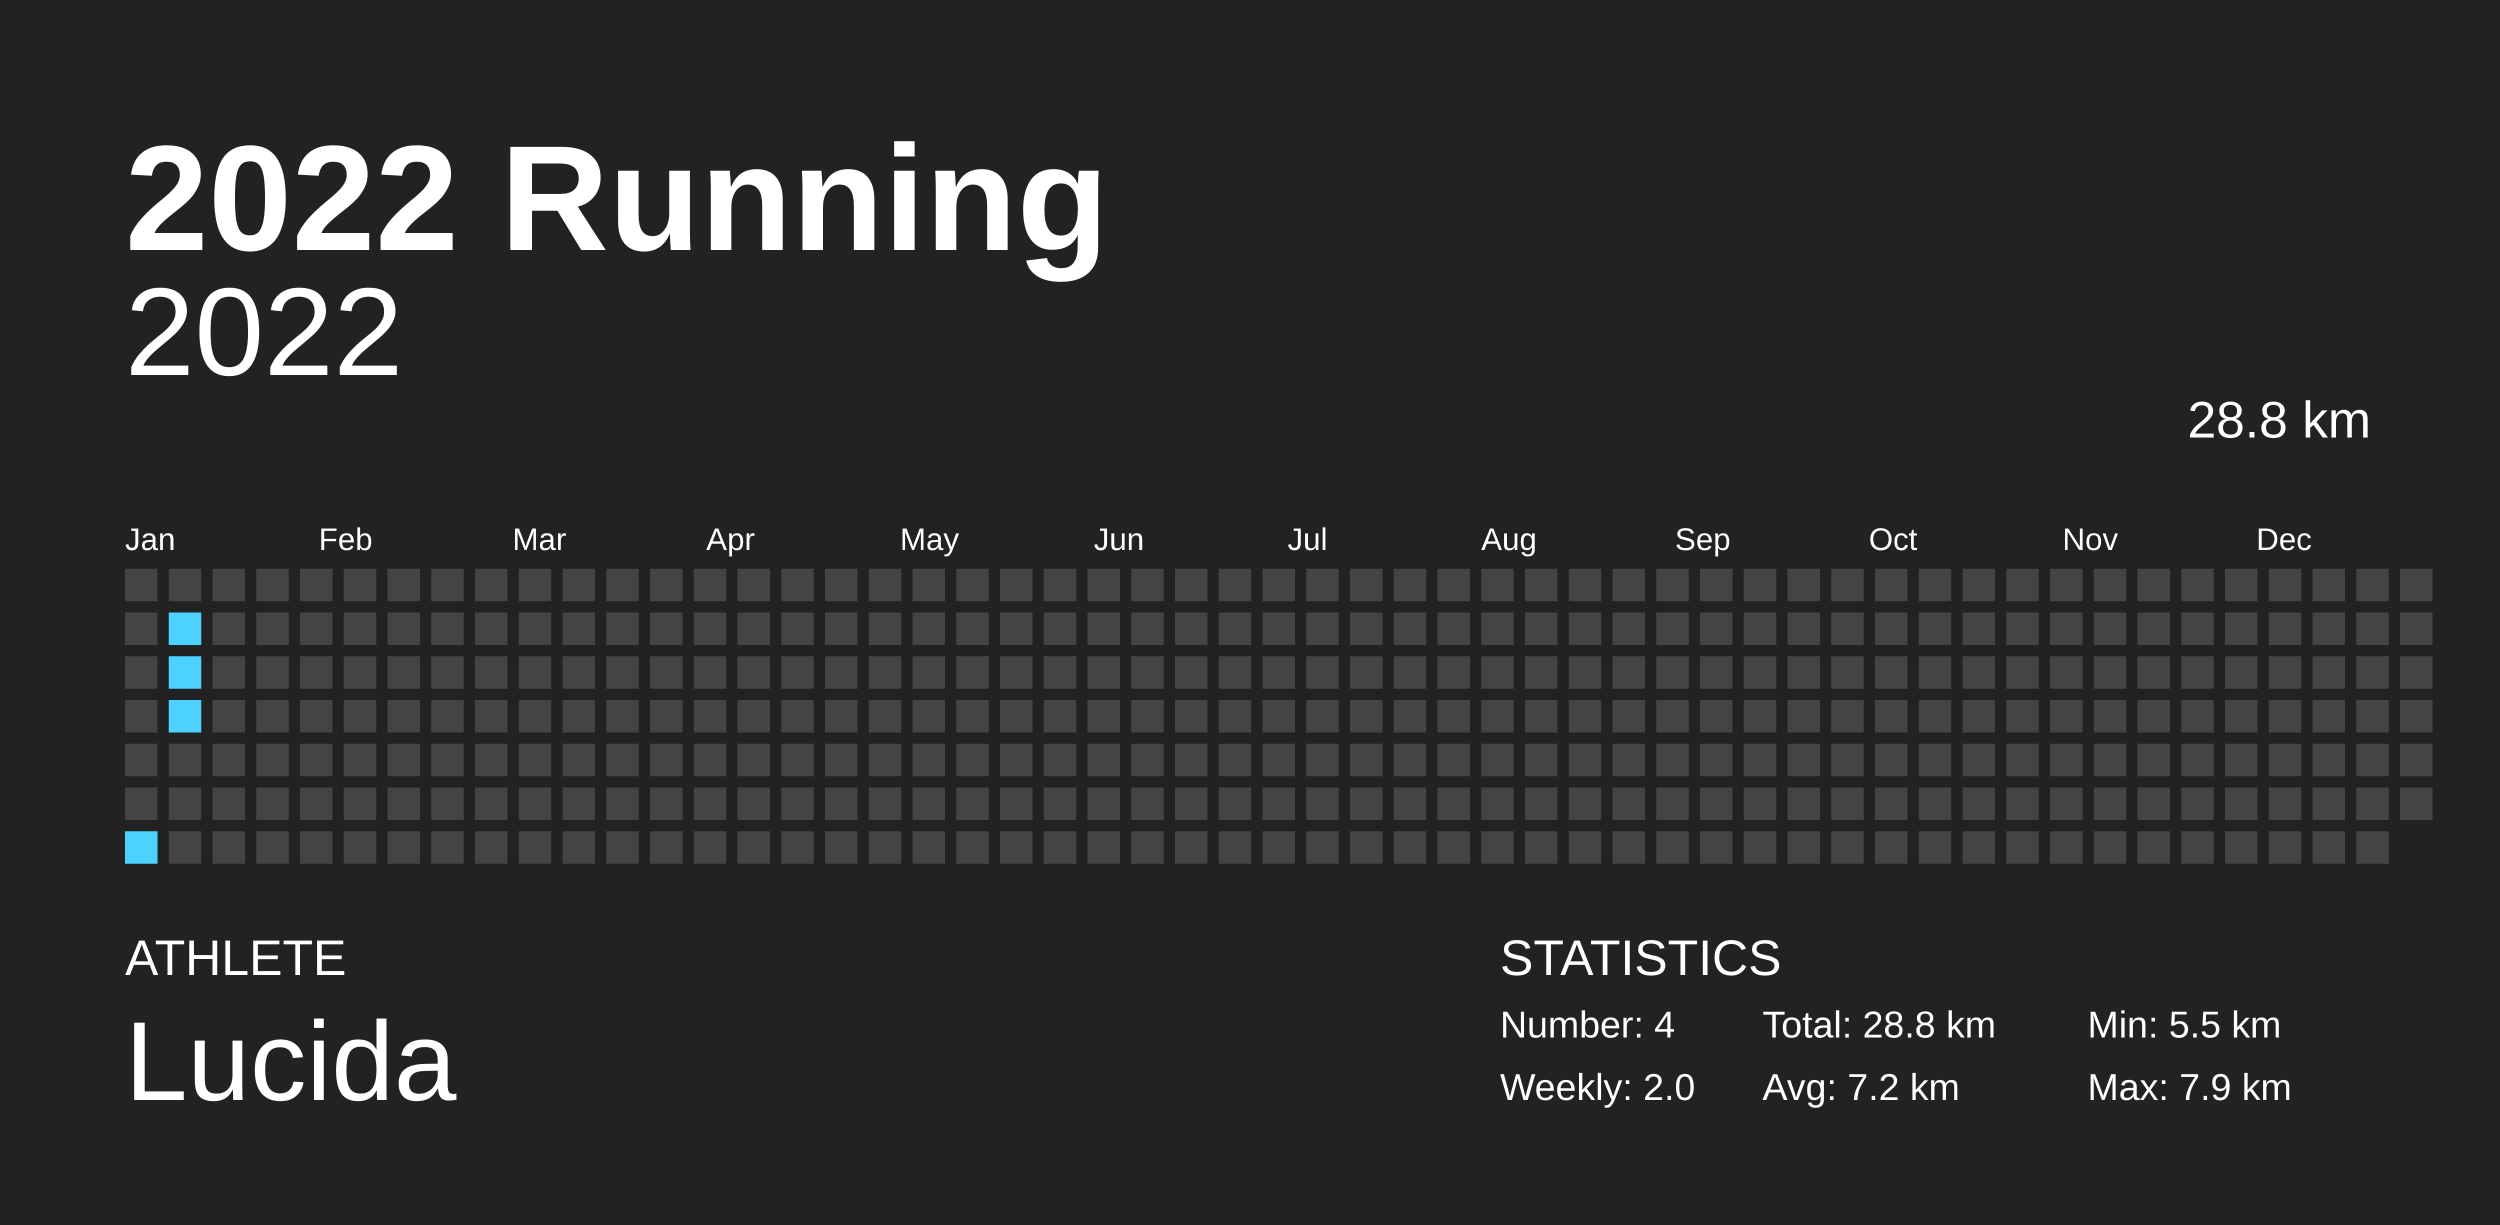
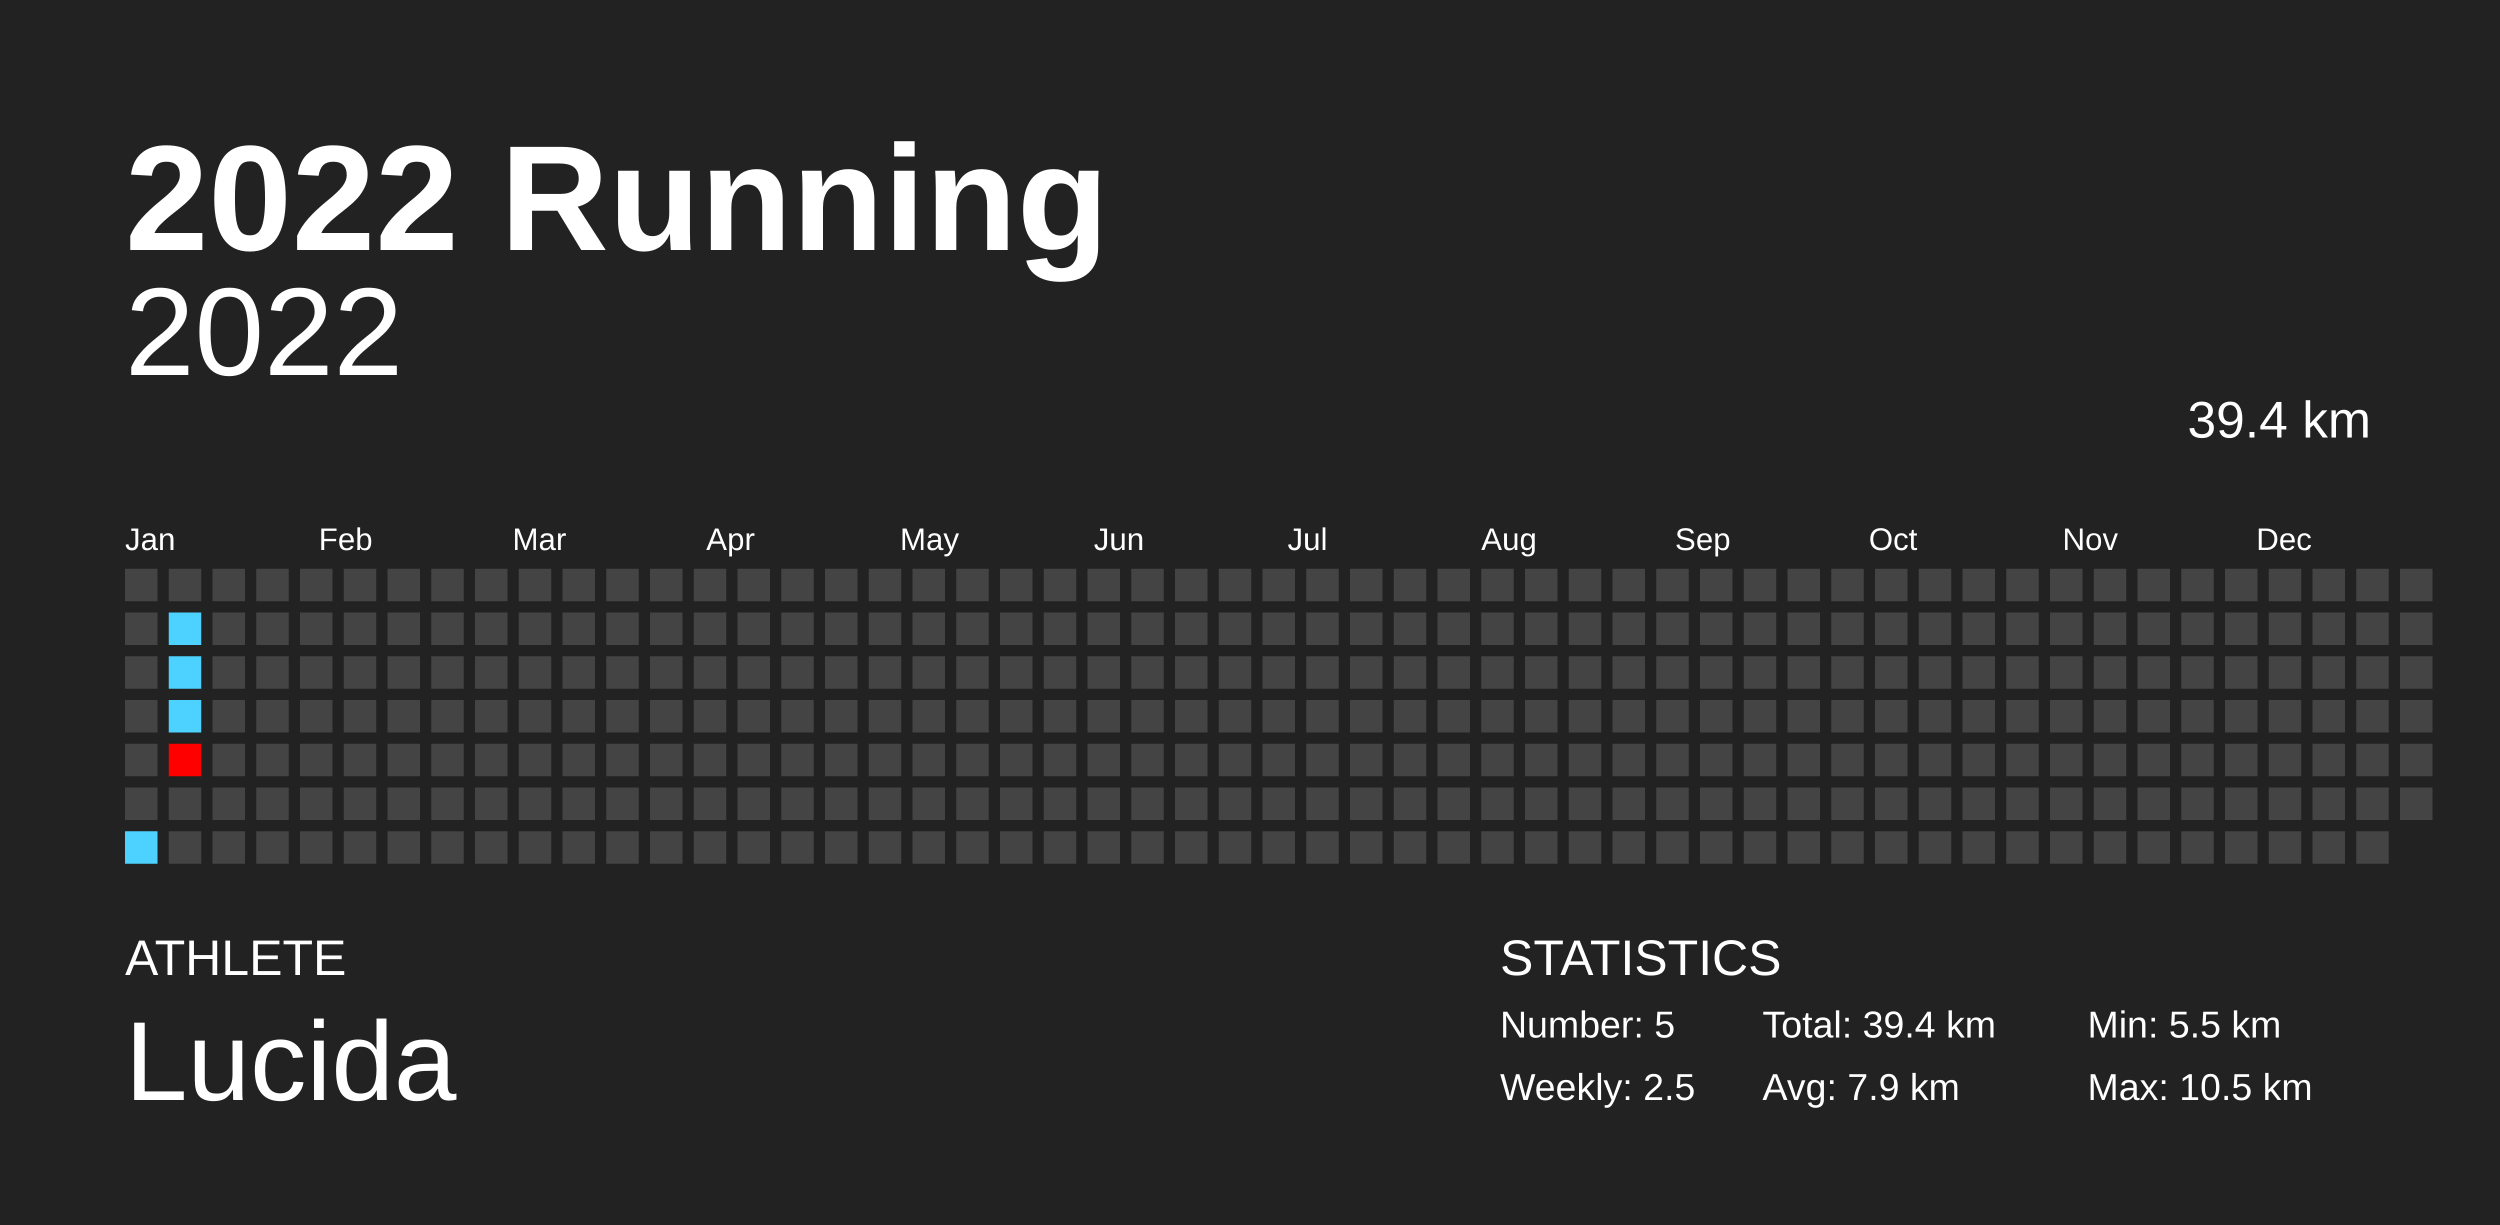
<svg xmlns="http://www.w3.org/2000/svg" baseProfile="full" height="98mm" version="1.1" viewBox="0,0,200,98" width="200mm">
  <defs />
  <rect fill="#222222" height="98" width="200" x="0" y="0" />
  <text fill="#FFFFFF" style="font-size:12px; font-family:Arial; font-weight:bold;" x="10" y="20">2022 Running</text>
  <text fill="#FFFFFF" style="font-size:4px; font-family:Arial" x="10" y="78">ATHLETE</text>
  <text fill="#FFFFFF" style="font-size:9px; font-family:Arial" x="10" y="88">Lucida</text>
  <text fill="#FFFFFF" style="font-size:4px; font-family:Arial" x="120" y="78">STATISTICS</text>
-   <text fill="#FFFFFF" style="font-size:3px; font-family:Arial" x="120" y="83">Number: 4</text>
-   <text fill="#FFFFFF" style="font-size:3px; font-family:Arial" x="120" y="88">Weekly: 2.0</text>
-   <text fill="#FFFFFF" style="font-size:3px; font-family:Arial" x="141" y="83">Total: 28.8 km</text>
-   <text fill="#FFFFFF" style="font-size:3px; font-family:Arial" x="141" y="88">Avg: 7.2 km</text>
+   <text fill="#FFFFFF" style="font-size:3px; font-family:Arial" x="120" y="83">Number: 5</text>
+   <text fill="#FFFFFF" style="font-size:3px; font-family:Arial" x="120" y="88">Weekly: 2.5</text>
+   <text fill="#FFFFFF" style="font-size:3px; font-family:Arial" x="141" y="83">Total: 39.4 km</text>
+   <text fill="#FFFFFF" style="font-size:3px; font-family:Arial" x="141" y="88">Avg: 7.9 km</text>
  <text fill="#FFFFFF" style="font-size:3px; font-family:Arial" x="167" y="83">Min: 5.5 km</text>
-   <text fill="#FFFFFF" style="font-size:3px; font-family:Arial" x="167" y="88">Max: 7.9 km</text>
+   <text fill="#FFFFFF" style="font-size:3px; font-family:Arial" x="167" y="88">Max: 10.5 km</text>
  <text alignment-baseline="hanging" fill="#FFFFFF" style="font-size:10.0px; font-family:Arial;" x="10" y="30">2022</text>
-   <text alignment-baseline="hanging" fill="#FFFFFF" style="font-size:4.125px; font-family:Arial;" x="175" y="35">28.8 km</text>
+   <text alignment-baseline="hanging" fill="#FFFFFF" style="font-size:4.125px; font-family:Arial;" x="175" y="35">39.4 km</text>
  <text fill="#FFFFFF" style="font-size:2.5px; font-family:Arial" x="10.0" y="44">Jan</text>
  <text fill="#FFFFFF" style="font-size:2.5px; font-family:Arial" x="25.5" y="44">Feb</text>
  <text fill="#FFFFFF" style="font-size:2.5px; font-family:Arial" x="41.0" y="44">Mar</text>
  <text fill="#FFFFFF" style="font-size:2.5px; font-family:Arial" x="56.5" y="44">Apr</text>
  <text fill="#FFFFFF" style="font-size:2.5px; font-family:Arial" x="72.0" y="44">May</text>
  <text fill="#FFFFFF" style="font-size:2.5px; font-family:Arial" x="87.5" y="44">Jun</text>
  <text fill="#FFFFFF" style="font-size:2.5px; font-family:Arial" x="103.0" y="44">Jul</text>
  <text fill="#FFFFFF" style="font-size:2.5px; font-family:Arial" x="118.5" y="44">Aug</text>
  <text fill="#FFFFFF" style="font-size:2.5px; font-family:Arial" x="134.0" y="44">Sep</text>
  <text fill="#FFFFFF" style="font-size:2.5px; font-family:Arial" x="149.5" y="44">Oct</text>
  <text fill="#FFFFFF" style="font-size:2.5px; font-family:Arial" x="165.0" y="44">Nov</text>
  <text fill="#FFFFFF" style="font-size:2.5px; font-family:Arial" x="180.5" y="44">Dec</text>
  <rect fill="#444444" height="2.6" width="2.6" x="10.0" y="45.5" />
  <rect fill="#444444" height="2.6" width="2.6" x="10.0" y="49.0" />
  <rect fill="#444444" height="2.6" width="2.6" x="10.0" y="52.5" />
  <rect fill="#444444" height="2.6" width="2.6" x="10.0" y="56.0" />
  <rect fill="#444444" height="2.6" width="2.6" x="10.0" y="59.5" />
  <rect fill="#444444" height="2.6" width="2.6" x="10.0" y="63.0" />
  <rect fill="#4dd2ff" height="2.6" width="2.6" x="10.0" y="66.5" />
  <rect fill="#444444" height="2.6" width="2.6" x="13.5" y="45.5" />
  <rect fill="#4dd2ff" height="2.6" width="2.6" x="13.5" y="49.0" />
  <rect fill="#4dd2ff" height="2.6" width="2.6" x="13.5" y="52.5" />
  <rect fill="#4dd2ff" height="2.6" width="2.6" x="13.5" y="56.0" />
-   <rect fill="#444444" height="2.6" width="2.6" x="13.5" y="59.5" />
+   <rect fill="#ff0000" height="2.6" width="2.6" x="13.5" y="59.5" />
  <rect fill="#444444" height="2.6" width="2.6" x="13.5" y="63.0" />
  <rect fill="#444444" height="2.6" width="2.6" x="13.5" y="66.5" />
  <rect fill="#444444" height="2.6" width="2.6" x="17.0" y="45.5" />
  <rect fill="#444444" height="2.6" width="2.6" x="17.0" y="49.0" />
  <rect fill="#444444" height="2.6" width="2.6" x="17.0" y="52.5" />
  <rect fill="#444444" height="2.6" width="2.6" x="17.0" y="56.0" />
  <rect fill="#444444" height="2.6" width="2.6" x="17.0" y="59.5" />
  <rect fill="#444444" height="2.6" width="2.6" x="17.0" y="63.0" />
  <rect fill="#444444" height="2.6" width="2.6" x="17.0" y="66.5" />
  <rect fill="#444444" height="2.6" width="2.6" x="20.5" y="45.5" />
  <rect fill="#444444" height="2.6" width="2.6" x="20.5" y="49.0" />
  <rect fill="#444444" height="2.6" width="2.6" x="20.5" y="52.5" />
  <rect fill="#444444" height="2.6" width="2.6" x="20.5" y="56.0" />
  <rect fill="#444444" height="2.6" width="2.6" x="20.5" y="59.5" />
  <rect fill="#444444" height="2.6" width="2.6" x="20.5" y="63.0" />
  <rect fill="#444444" height="2.6" width="2.6" x="20.5" y="66.5" />
  <rect fill="#444444" height="2.6" width="2.6" x="24.0" y="45.5" />
  <rect fill="#444444" height="2.6" width="2.6" x="24.0" y="49.0" />
  <rect fill="#444444" height="2.6" width="2.6" x="24.0" y="52.5" />
  <rect fill="#444444" height="2.6" width="2.6" x="24.0" y="56.0" />
  <rect fill="#444444" height="2.6" width="2.6" x="24.0" y="59.5" />
  <rect fill="#444444" height="2.6" width="2.6" x="24.0" y="63.0" />
  <rect fill="#444444" height="2.6" width="2.6" x="24.0" y="66.5" />
  <rect fill="#444444" height="2.6" width="2.6" x="27.5" y="45.5" />
  <rect fill="#444444" height="2.6" width="2.6" x="27.5" y="49.0" />
  <rect fill="#444444" height="2.6" width="2.6" x="27.5" y="52.5" />
  <rect fill="#444444" height="2.6" width="2.6" x="27.5" y="56.0" />
  <rect fill="#444444" height="2.6" width="2.6" x="27.5" y="59.5" />
  <rect fill="#444444" height="2.6" width="2.6" x="27.5" y="63.0" />
  <rect fill="#444444" height="2.6" width="2.6" x="27.5" y="66.5" />
  <rect fill="#444444" height="2.6" width="2.6" x="31.0" y="45.5" />
  <rect fill="#444444" height="2.6" width="2.6" x="31.0" y="49.0" />
  <rect fill="#444444" height="2.6" width="2.6" x="31.0" y="52.5" />
  <rect fill="#444444" height="2.6" width="2.6" x="31.0" y="56.0" />
  <rect fill="#444444" height="2.6" width="2.6" x="31.0" y="59.5" />
  <rect fill="#444444" height="2.6" width="2.6" x="31.0" y="63.0" />
  <rect fill="#444444" height="2.6" width="2.6" x="31.0" y="66.5" />
  <rect fill="#444444" height="2.6" width="2.6" x="34.5" y="45.5" />
  <rect fill="#444444" height="2.6" width="2.6" x="34.5" y="49.0" />
  <rect fill="#444444" height="2.6" width="2.6" x="34.5" y="52.5" />
  <rect fill="#444444" height="2.6" width="2.6" x="34.5" y="56.0" />
  <rect fill="#444444" height="2.6" width="2.6" x="34.5" y="59.5" />
  <rect fill="#444444" height="2.6" width="2.6" x="34.5" y="63.0" />
  <rect fill="#444444" height="2.6" width="2.6" x="34.5" y="66.5" />
  <rect fill="#444444" height="2.6" width="2.6" x="38.0" y="45.5" />
  <rect fill="#444444" height="2.6" width="2.6" x="38.0" y="49.0" />
  <rect fill="#444444" height="2.6" width="2.6" x="38.0" y="52.5" />
  <rect fill="#444444" height="2.6" width="2.6" x="38.0" y="56.0" />
  <rect fill="#444444" height="2.6" width="2.6" x="38.0" y="59.5" />
  <rect fill="#444444" height="2.6" width="2.6" x="38.0" y="63.0" />
  <rect fill="#444444" height="2.6" width="2.6" x="38.0" y="66.5" />
  <rect fill="#444444" height="2.6" width="2.6" x="41.5" y="45.5" />
  <rect fill="#444444" height="2.6" width="2.6" x="41.5" y="49.0" />
  <rect fill="#444444" height="2.6" width="2.6" x="41.5" y="52.5" />
  <rect fill="#444444" height="2.6" width="2.6" x="41.5" y="56.0" />
  <rect fill="#444444" height="2.6" width="2.6" x="41.5" y="59.5" />
  <rect fill="#444444" height="2.6" width="2.6" x="41.5" y="63.0" />
  <rect fill="#444444" height="2.6" width="2.6" x="41.5" y="66.5" />
  <rect fill="#444444" height="2.6" width="2.6" x="45.0" y="45.5" />
  <rect fill="#444444" height="2.6" width="2.6" x="45.0" y="49.0" />
  <rect fill="#444444" height="2.6" width="2.6" x="45.0" y="52.5" />
  <rect fill="#444444" height="2.6" width="2.6" x="45.0" y="56.0" />
  <rect fill="#444444" height="2.6" width="2.6" x="45.0" y="59.5" />
  <rect fill="#444444" height="2.6" width="2.6" x="45.0" y="63.0" />
  <rect fill="#444444" height="2.6" width="2.6" x="45.0" y="66.5" />
  <rect fill="#444444" height="2.6" width="2.6" x="48.5" y="45.5" />
  <rect fill="#444444" height="2.6" width="2.6" x="48.5" y="49.0" />
  <rect fill="#444444" height="2.6" width="2.6" x="48.5" y="52.5" />
  <rect fill="#444444" height="2.6" width="2.6" x="48.5" y="56.0" />
  <rect fill="#444444" height="2.6" width="2.6" x="48.5" y="59.5" />
  <rect fill="#444444" height="2.6" width="2.6" x="48.5" y="63.0" />
  <rect fill="#444444" height="2.6" width="2.6" x="48.5" y="66.5" />
  <rect fill="#444444" height="2.6" width="2.6" x="52.0" y="45.5" />
  <rect fill="#444444" height="2.6" width="2.6" x="52.0" y="49.0" />
  <rect fill="#444444" height="2.6" width="2.6" x="52.0" y="52.5" />
  <rect fill="#444444" height="2.6" width="2.6" x="52.0" y="56.0" />
  <rect fill="#444444" height="2.6" width="2.6" x="52.0" y="59.5" />
  <rect fill="#444444" height="2.6" width="2.6" x="52.0" y="63.0" />
  <rect fill="#444444" height="2.6" width="2.6" x="52.0" y="66.5" />
  <rect fill="#444444" height="2.6" width="2.6" x="55.5" y="45.5" />
  <rect fill="#444444" height="2.6" width="2.6" x="55.5" y="49.0" />
  <rect fill="#444444" height="2.6" width="2.6" x="55.5" y="52.5" />
  <rect fill="#444444" height="2.6" width="2.6" x="55.5" y="56.0" />
  <rect fill="#444444" height="2.6" width="2.6" x="55.5" y="59.5" />
  <rect fill="#444444" height="2.6" width="2.6" x="55.5" y="63.0" />
  <rect fill="#444444" height="2.6" width="2.6" x="55.5" y="66.5" />
  <rect fill="#444444" height="2.6" width="2.6" x="59.0" y="45.5" />
  <rect fill="#444444" height="2.6" width="2.6" x="59.0" y="49.0" />
  <rect fill="#444444" height="2.6" width="2.6" x="59.0" y="52.5" />
  <rect fill="#444444" height="2.6" width="2.6" x="59.0" y="56.0" />
  <rect fill="#444444" height="2.6" width="2.6" x="59.0" y="59.5" />
  <rect fill="#444444" height="2.6" width="2.6" x="59.0" y="63.0" />
  <rect fill="#444444" height="2.6" width="2.6" x="59.0" y="66.5" />
  <rect fill="#444444" height="2.6" width="2.6" x="62.5" y="45.5" />
  <rect fill="#444444" height="2.6" width="2.6" x="62.5" y="49.0" />
  <rect fill="#444444" height="2.6" width="2.6" x="62.5" y="52.5" />
  <rect fill="#444444" height="2.6" width="2.6" x="62.5" y="56.0" />
  <rect fill="#444444" height="2.6" width="2.6" x="62.5" y="59.5" />
  <rect fill="#444444" height="2.6" width="2.6" x="62.5" y="63.0" />
  <rect fill="#444444" height="2.6" width="2.6" x="62.5" y="66.5" />
  <rect fill="#444444" height="2.6" width="2.6" x="66.0" y="45.5" />
  <rect fill="#444444" height="2.6" width="2.6" x="66.0" y="49.0" />
  <rect fill="#444444" height="2.6" width="2.6" x="66.0" y="52.5" />
  <rect fill="#444444" height="2.6" width="2.6" x="66.0" y="56.0" />
  <rect fill="#444444" height="2.6" width="2.6" x="66.0" y="59.5" />
  <rect fill="#444444" height="2.6" width="2.6" x="66.0" y="63.0" />
  <rect fill="#444444" height="2.6" width="2.6" x="66.0" y="66.5" />
  <rect fill="#444444" height="2.6" width="2.6" x="69.5" y="45.5" />
  <rect fill="#444444" height="2.6" width="2.6" x="69.5" y="49.0" />
  <rect fill="#444444" height="2.6" width="2.6" x="69.5" y="52.5" />
  <rect fill="#444444" height="2.6" width="2.6" x="69.5" y="56.0" />
  <rect fill="#444444" height="2.6" width="2.6" x="69.5" y="59.5" />
  <rect fill="#444444" height="2.6" width="2.6" x="69.5" y="63.0" />
  <rect fill="#444444" height="2.6" width="2.6" x="69.5" y="66.5" />
  <rect fill="#444444" height="2.6" width="2.6" x="73.0" y="45.5" />
  <rect fill="#444444" height="2.6" width="2.6" x="73.0" y="49.0" />
  <rect fill="#444444" height="2.6" width="2.6" x="73.0" y="52.5" />
  <rect fill="#444444" height="2.6" width="2.6" x="73.0" y="56.0" />
  <rect fill="#444444" height="2.6" width="2.6" x="73.0" y="59.5" />
  <rect fill="#444444" height="2.6" width="2.6" x="73.0" y="63.0" />
  <rect fill="#444444" height="2.6" width="2.6" x="73.0" y="66.5" />
  <rect fill="#444444" height="2.6" width="2.6" x="76.5" y="45.5" />
  <rect fill="#444444" height="2.6" width="2.6" x="76.5" y="49.0" />
  <rect fill="#444444" height="2.6" width="2.6" x="76.5" y="52.5" />
  <rect fill="#444444" height="2.6" width="2.6" x="76.5" y="56.0" />
  <rect fill="#444444" height="2.6" width="2.6" x="76.5" y="59.5" />
  <rect fill="#444444" height="2.6" width="2.6" x="76.5" y="63.0" />
  <rect fill="#444444" height="2.6" width="2.6" x="76.5" y="66.5" />
  <rect fill="#444444" height="2.6" width="2.6" x="80.0" y="45.5" />
  <rect fill="#444444" height="2.6" width="2.6" x="80.0" y="49.0" />
  <rect fill="#444444" height="2.6" width="2.6" x="80.0" y="52.5" />
  <rect fill="#444444" height="2.6" width="2.6" x="80.0" y="56.0" />
  <rect fill="#444444" height="2.6" width="2.6" x="80.0" y="59.5" />
  <rect fill="#444444" height="2.6" width="2.6" x="80.0" y="63.0" />
  <rect fill="#444444" height="2.6" width="2.6" x="80.0" y="66.5" />
  <rect fill="#444444" height="2.6" width="2.6" x="83.5" y="45.5" />
  <rect fill="#444444" height="2.6" width="2.6" x="83.5" y="49.0" />
  <rect fill="#444444" height="2.6" width="2.6" x="83.5" y="52.5" />
  <rect fill="#444444" height="2.6" width="2.6" x="83.5" y="56.0" />
  <rect fill="#444444" height="2.6" width="2.6" x="83.5" y="59.5" />
  <rect fill="#444444" height="2.6" width="2.6" x="83.5" y="63.0" />
  <rect fill="#444444" height="2.6" width="2.6" x="83.5" y="66.5" />
  <rect fill="#444444" height="2.6" width="2.6" x="87.0" y="45.5" />
  <rect fill="#444444" height="2.6" width="2.6" x="87.0" y="49.0" />
  <rect fill="#444444" height="2.6" width="2.6" x="87.0" y="52.5" />
  <rect fill="#444444" height="2.6" width="2.6" x="87.0" y="56.0" />
  <rect fill="#444444" height="2.6" width="2.6" x="87.0" y="59.5" />
  <rect fill="#444444" height="2.6" width="2.6" x="87.0" y="63.0" />
  <rect fill="#444444" height="2.6" width="2.6" x="87.0" y="66.5" />
  <rect fill="#444444" height="2.6" width="2.6" x="90.5" y="45.5" />
  <rect fill="#444444" height="2.6" width="2.6" x="90.5" y="49.0" />
  <rect fill="#444444" height="2.6" width="2.6" x="90.5" y="52.5" />
  <rect fill="#444444" height="2.6" width="2.6" x="90.5" y="56.0" />
  <rect fill="#444444" height="2.6" width="2.6" x="90.5" y="59.5" />
  <rect fill="#444444" height="2.6" width="2.6" x="90.5" y="63.0" />
  <rect fill="#444444" height="2.6" width="2.6" x="90.5" y="66.5" />
  <rect fill="#444444" height="2.6" width="2.6" x="94.0" y="45.5" />
  <rect fill="#444444" height="2.6" width="2.6" x="94.0" y="49.0" />
  <rect fill="#444444" height="2.6" width="2.6" x="94.0" y="52.5" />
  <rect fill="#444444" height="2.6" width="2.6" x="94.0" y="56.0" />
  <rect fill="#444444" height="2.6" width="2.6" x="94.0" y="59.5" />
  <rect fill="#444444" height="2.6" width="2.6" x="94.0" y="63.0" />
  <rect fill="#444444" height="2.6" width="2.6" x="94.0" y="66.5" />
  <rect fill="#444444" height="2.6" width="2.6" x="97.5" y="45.5" />
  <rect fill="#444444" height="2.6" width="2.6" x="97.5" y="49.0" />
  <rect fill="#444444" height="2.6" width="2.6" x="97.5" y="52.5" />
  <rect fill="#444444" height="2.6" width="2.6" x="97.5" y="56.0" />
  <rect fill="#444444" height="2.6" width="2.6" x="97.5" y="59.5" />
  <rect fill="#444444" height="2.6" width="2.6" x="97.5" y="63.0" />
  <rect fill="#444444" height="2.6" width="2.6" x="97.5" y="66.5" />
  <rect fill="#444444" height="2.6" width="2.6" x="101.0" y="45.5" />
  <rect fill="#444444" height="2.6" width="2.6" x="101.0" y="49.0" />
  <rect fill="#444444" height="2.6" width="2.6" x="101.0" y="52.5" />
  <rect fill="#444444" height="2.6" width="2.6" x="101.0" y="56.0" />
  <rect fill="#444444" height="2.6" width="2.6" x="101.0" y="59.5" />
  <rect fill="#444444" height="2.6" width="2.6" x="101.0" y="63.0" />
  <rect fill="#444444" height="2.6" width="2.6" x="101.0" y="66.5" />
  <rect fill="#444444" height="2.6" width="2.6" x="104.5" y="45.5" />
  <rect fill="#444444" height="2.6" width="2.6" x="104.5" y="49.0" />
  <rect fill="#444444" height="2.6" width="2.6" x="104.5" y="52.5" />
  <rect fill="#444444" height="2.6" width="2.6" x="104.5" y="56.0" />
  <rect fill="#444444" height="2.6" width="2.6" x="104.5" y="59.5" />
  <rect fill="#444444" height="2.6" width="2.6" x="104.5" y="63.0" />
  <rect fill="#444444" height="2.6" width="2.6" x="104.5" y="66.5" />
  <rect fill="#444444" height="2.6" width="2.6" x="108.0" y="45.5" />
  <rect fill="#444444" height="2.6" width="2.6" x="108.0" y="49.0" />
  <rect fill="#444444" height="2.6" width="2.6" x="108.0" y="52.5" />
  <rect fill="#444444" height="2.6" width="2.6" x="108.0" y="56.0" />
  <rect fill="#444444" height="2.6" width="2.6" x="108.0" y="59.5" />
  <rect fill="#444444" height="2.6" width="2.6" x="108.0" y="63.0" />
  <rect fill="#444444" height="2.6" width="2.6" x="108.0" y="66.5" />
  <rect fill="#444444" height="2.6" width="2.6" x="111.5" y="45.5" />
  <rect fill="#444444" height="2.6" width="2.6" x="111.5" y="49.0" />
  <rect fill="#444444" height="2.6" width="2.6" x="111.5" y="52.5" />
  <rect fill="#444444" height="2.6" width="2.6" x="111.5" y="56.0" />
  <rect fill="#444444" height="2.6" width="2.6" x="111.5" y="59.5" />
  <rect fill="#444444" height="2.6" width="2.6" x="111.5" y="63.0" />
  <rect fill="#444444" height="2.6" width="2.6" x="111.5" y="66.5" />
  <rect fill="#444444" height="2.6" width="2.6" x="115.0" y="45.5" />
  <rect fill="#444444" height="2.6" width="2.6" x="115.0" y="49.0" />
  <rect fill="#444444" height="2.6" width="2.6" x="115.0" y="52.5" />
  <rect fill="#444444" height="2.6" width="2.6" x="115.0" y="56.0" />
  <rect fill="#444444" height="2.6" width="2.6" x="115.0" y="59.5" />
  <rect fill="#444444" height="2.6" width="2.6" x="115.0" y="63.0" />
  <rect fill="#444444" height="2.6" width="2.6" x="115.0" y="66.5" />
  <rect fill="#444444" height="2.6" width="2.6" x="118.5" y="45.5" />
  <rect fill="#444444" height="2.6" width="2.6" x="118.5" y="49.0" />
  <rect fill="#444444" height="2.6" width="2.6" x="118.5" y="52.5" />
  <rect fill="#444444" height="2.6" width="2.6" x="118.5" y="56.0" />
  <rect fill="#444444" height="2.6" width="2.6" x="118.5" y="59.5" />
  <rect fill="#444444" height="2.6" width="2.6" x="118.5" y="63.0" />
  <rect fill="#444444" height="2.6" width="2.6" x="118.5" y="66.5" />
  <rect fill="#444444" height="2.6" width="2.6" x="122.0" y="45.5" />
  <rect fill="#444444" height="2.6" width="2.6" x="122.0" y="49.0" />
  <rect fill="#444444" height="2.6" width="2.6" x="122.0" y="52.5" />
  <rect fill="#444444" height="2.6" width="2.6" x="122.0" y="56.0" />
  <rect fill="#444444" height="2.6" width="2.6" x="122.0" y="59.5" />
  <rect fill="#444444" height="2.6" width="2.6" x="122.0" y="63.0" />
  <rect fill="#444444" height="2.6" width="2.6" x="122.0" y="66.5" />
  <rect fill="#444444" height="2.6" width="2.6" x="125.5" y="45.5" />
  <rect fill="#444444" height="2.6" width="2.6" x="125.5" y="49.0" />
  <rect fill="#444444" height="2.6" width="2.6" x="125.5" y="52.5" />
  <rect fill="#444444" height="2.6" width="2.6" x="125.5" y="56.0" />
  <rect fill="#444444" height="2.6" width="2.6" x="125.5" y="59.5" />
  <rect fill="#444444" height="2.6" width="2.6" x="125.5" y="63.0" />
  <rect fill="#444444" height="2.6" width="2.6" x="125.5" y="66.5" />
  <rect fill="#444444" height="2.6" width="2.6" x="129.0" y="45.5" />
  <rect fill="#444444" height="2.6" width="2.6" x="129.0" y="49.0" />
  <rect fill="#444444" height="2.6" width="2.6" x="129.0" y="52.5" />
  <rect fill="#444444" height="2.6" width="2.6" x="129.0" y="56.0" />
  <rect fill="#444444" height="2.6" width="2.6" x="129.0" y="59.5" />
  <rect fill="#444444" height="2.6" width="2.6" x="129.0" y="63.0" />
  <rect fill="#444444" height="2.6" width="2.6" x="129.0" y="66.5" />
  <rect fill="#444444" height="2.6" width="2.6" x="132.5" y="45.5" />
  <rect fill="#444444" height="2.6" width="2.6" x="132.5" y="49.0" />
  <rect fill="#444444" height="2.6" width="2.6" x="132.5" y="52.5" />
  <rect fill="#444444" height="2.6" width="2.6" x="132.5" y="56.0" />
  <rect fill="#444444" height="2.6" width="2.6" x="132.5" y="59.5" />
  <rect fill="#444444" height="2.6" width="2.6" x="132.5" y="63.0" />
  <rect fill="#444444" height="2.6" width="2.6" x="132.5" y="66.5" />
  <rect fill="#444444" height="2.6" width="2.6" x="136.0" y="45.5" />
  <rect fill="#444444" height="2.6" width="2.6" x="136.0" y="49.0" />
  <rect fill="#444444" height="2.6" width="2.6" x="136.0" y="52.5" />
  <rect fill="#444444" height="2.6" width="2.6" x="136.0" y="56.0" />
  <rect fill="#444444" height="2.6" width="2.6" x="136.0" y="59.5" />
  <rect fill="#444444" height="2.6" width="2.6" x="136.0" y="63.0" />
  <rect fill="#444444" height="2.6" width="2.6" x="136.0" y="66.5" />
  <rect fill="#444444" height="2.6" width="2.6" x="139.5" y="45.5" />
  <rect fill="#444444" height="2.6" width="2.6" x="139.5" y="49.0" />
  <rect fill="#444444" height="2.6" width="2.6" x="139.5" y="52.5" />
  <rect fill="#444444" height="2.6" width="2.6" x="139.5" y="56.0" />
  <rect fill="#444444" height="2.6" width="2.6" x="139.5" y="59.5" />
  <rect fill="#444444" height="2.6" width="2.6" x="139.5" y="63.0" />
  <rect fill="#444444" height="2.6" width="2.6" x="139.5" y="66.5" />
  <rect fill="#444444" height="2.6" width="2.6" x="143.0" y="45.5" />
  <rect fill="#444444" height="2.6" width="2.6" x="143.0" y="49.0" />
  <rect fill="#444444" height="2.6" width="2.6" x="143.0" y="52.5" />
  <rect fill="#444444" height="2.6" width="2.6" x="143.0" y="56.0" />
  <rect fill="#444444" height="2.6" width="2.6" x="143.0" y="59.5" />
  <rect fill="#444444" height="2.6" width="2.6" x="143.0" y="63.0" />
  <rect fill="#444444" height="2.6" width="2.6" x="143.0" y="66.5" />
  <rect fill="#444444" height="2.6" width="2.6" x="146.5" y="45.5" />
  <rect fill="#444444" height="2.6" width="2.6" x="146.5" y="49.0" />
  <rect fill="#444444" height="2.6" width="2.6" x="146.5" y="52.5" />
  <rect fill="#444444" height="2.6" width="2.6" x="146.5" y="56.0" />
  <rect fill="#444444" height="2.6" width="2.6" x="146.5" y="59.5" />
  <rect fill="#444444" height="2.6" width="2.6" x="146.5" y="63.0" />
  <rect fill="#444444" height="2.6" width="2.6" x="146.5" y="66.5" />
  <rect fill="#444444" height="2.6" width="2.6" x="150.0" y="45.5" />
  <rect fill="#444444" height="2.6" width="2.6" x="150.0" y="49.0" />
  <rect fill="#444444" height="2.6" width="2.6" x="150.0" y="52.5" />
  <rect fill="#444444" height="2.6" width="2.6" x="150.0" y="56.0" />
  <rect fill="#444444" height="2.6" width="2.6" x="150.0" y="59.5" />
  <rect fill="#444444" height="2.6" width="2.6" x="150.0" y="63.0" />
  <rect fill="#444444" height="2.6" width="2.6" x="150.0" y="66.5" />
  <rect fill="#444444" height="2.6" width="2.6" x="153.5" y="45.5" />
  <rect fill="#444444" height="2.6" width="2.6" x="153.5" y="49.0" />
  <rect fill="#444444" height="2.6" width="2.6" x="153.5" y="52.5" />
  <rect fill="#444444" height="2.6" width="2.6" x="153.5" y="56.0" />
  <rect fill="#444444" height="2.6" width="2.6" x="153.5" y="59.5" />
  <rect fill="#444444" height="2.6" width="2.6" x="153.5" y="63.0" />
  <rect fill="#444444" height="2.6" width="2.6" x="153.5" y="66.5" />
  <rect fill="#444444" height="2.6" width="2.6" x="157.0" y="45.5" />
  <rect fill="#444444" height="2.6" width="2.6" x="157.0" y="49.0" />
  <rect fill="#444444" height="2.6" width="2.6" x="157.0" y="52.5" />
  <rect fill="#444444" height="2.6" width="2.6" x="157.0" y="56.0" />
  <rect fill="#444444" height="2.6" width="2.6" x="157.0" y="59.5" />
  <rect fill="#444444" height="2.6" width="2.6" x="157.0" y="63.0" />
  <rect fill="#444444" height="2.6" width="2.6" x="157.0" y="66.5" />
  <rect fill="#444444" height="2.6" width="2.6" x="160.5" y="45.5" />
  <rect fill="#444444" height="2.6" width="2.6" x="160.5" y="49.0" />
  <rect fill="#444444" height="2.6" width="2.6" x="160.5" y="52.5" />
  <rect fill="#444444" height="2.6" width="2.6" x="160.5" y="56.0" />
  <rect fill="#444444" height="2.6" width="2.6" x="160.5" y="59.5" />
  <rect fill="#444444" height="2.6" width="2.6" x="160.5" y="63.0" />
  <rect fill="#444444" height="2.6" width="2.6" x="160.5" y="66.5" />
  <rect fill="#444444" height="2.6" width="2.6" x="164.0" y="45.5" />
  <rect fill="#444444" height="2.6" width="2.6" x="164.0" y="49.0" />
  <rect fill="#444444" height="2.6" width="2.6" x="164.0" y="52.5" />
  <rect fill="#444444" height="2.6" width="2.6" x="164.0" y="56.0" />
  <rect fill="#444444" height="2.6" width="2.6" x="164.0" y="59.5" />
  <rect fill="#444444" height="2.6" width="2.6" x="164.0" y="63.0" />
  <rect fill="#444444" height="2.6" width="2.6" x="164.0" y="66.5" />
  <rect fill="#444444" height="2.6" width="2.6" x="167.5" y="45.5" />
  <rect fill="#444444" height="2.6" width="2.6" x="167.5" y="49.0" />
  <rect fill="#444444" height="2.6" width="2.6" x="167.5" y="52.5" />
  <rect fill="#444444" height="2.6" width="2.6" x="167.5" y="56.0" />
  <rect fill="#444444" height="2.6" width="2.6" x="167.5" y="59.5" />
  <rect fill="#444444" height="2.6" width="2.6" x="167.5" y="63.0" />
  <rect fill="#444444" height="2.6" width="2.6" x="167.5" y="66.5" />
  <rect fill="#444444" height="2.6" width="2.6" x="171.0" y="45.5" />
  <rect fill="#444444" height="2.6" width="2.6" x="171.0" y="49.0" />
  <rect fill="#444444" height="2.6" width="2.6" x="171.0" y="52.5" />
  <rect fill="#444444" height="2.6" width="2.6" x="171.0" y="56.0" />
  <rect fill="#444444" height="2.6" width="2.6" x="171.0" y="59.5" />
  <rect fill="#444444" height="2.6" width="2.6" x="171.0" y="63.0" />
  <rect fill="#444444" height="2.6" width="2.6" x="171.0" y="66.5" />
  <rect fill="#444444" height="2.6" width="2.6" x="174.5" y="45.5" />
  <rect fill="#444444" height="2.6" width="2.6" x="174.5" y="49.0" />
  <rect fill="#444444" height="2.6" width="2.6" x="174.5" y="52.5" />
  <rect fill="#444444" height="2.6" width="2.6" x="174.5" y="56.0" />
  <rect fill="#444444" height="2.6" width="2.6" x="174.5" y="59.5" />
  <rect fill="#444444" height="2.6" width="2.6" x="174.5" y="63.0" />
  <rect fill="#444444" height="2.6" width="2.6" x="174.5" y="66.5" />
  <rect fill="#444444" height="2.6" width="2.6" x="178.0" y="45.5" />
  <rect fill="#444444" height="2.6" width="2.6" x="178.0" y="49.0" />
  <rect fill="#444444" height="2.6" width="2.6" x="178.0" y="52.5" />
  <rect fill="#444444" height="2.6" width="2.6" x="178.0" y="56.0" />
  <rect fill="#444444" height="2.6" width="2.6" x="178.0" y="59.5" />
  <rect fill="#444444" height="2.6" width="2.6" x="178.0" y="63.0" />
  <rect fill="#444444" height="2.6" width="2.6" x="178.0" y="66.5" />
  <rect fill="#444444" height="2.6" width="2.6" x="181.5" y="45.5" />
  <rect fill="#444444" height="2.6" width="2.6" x="181.5" y="49.0" />
  <rect fill="#444444" height="2.6" width="2.6" x="181.5" y="52.5" />
  <rect fill="#444444" height="2.6" width="2.6" x="181.5" y="56.0" />
  <rect fill="#444444" height="2.6" width="2.6" x="181.5" y="59.5" />
  <rect fill="#444444" height="2.6" width="2.6" x="181.5" y="63.0" />
  <rect fill="#444444" height="2.6" width="2.6" x="181.5" y="66.5" />
  <rect fill="#444444" height="2.6" width="2.6" x="185.0" y="45.5" />
  <rect fill="#444444" height="2.6" width="2.6" x="185.0" y="49.0" />
  <rect fill="#444444" height="2.6" width="2.6" x="185.0" y="52.5" />
  <rect fill="#444444" height="2.6" width="2.6" x="185.0" y="56.0" />
  <rect fill="#444444" height="2.6" width="2.6" x="185.0" y="59.5" />
  <rect fill="#444444" height="2.6" width="2.6" x="185.0" y="63.0" />
  <rect fill="#444444" height="2.6" width="2.6" x="185.0" y="66.5" />
  <rect fill="#444444" height="2.6" width="2.6" x="188.5" y="45.5" />
  <rect fill="#444444" height="2.6" width="2.6" x="188.5" y="49.0" />
  <rect fill="#444444" height="2.6" width="2.6" x="188.5" y="52.5" />
  <rect fill="#444444" height="2.6" width="2.6" x="188.5" y="56.0" />
  <rect fill="#444444" height="2.6" width="2.6" x="188.5" y="59.5" />
  <rect fill="#444444" height="2.6" width="2.6" x="188.5" y="63.0" />
  <rect fill="#444444" height="2.6" width="2.6" x="188.5" y="66.5" />
  <rect fill="#444444" height="2.6" width="2.6" x="192.0" y="45.5" />
  <rect fill="#444444" height="2.6" width="2.6" x="192.0" y="49.0" />
  <rect fill="#444444" height="2.6" width="2.6" x="192.0" y="52.5" />
  <rect fill="#444444" height="2.6" width="2.6" x="192.0" y="56.0" />
  <rect fill="#444444" height="2.6" width="2.6" x="192.0" y="59.5" />
  <rect fill="#444444" height="2.6" width="2.6" x="192.0" y="63.0" />
</svg>
